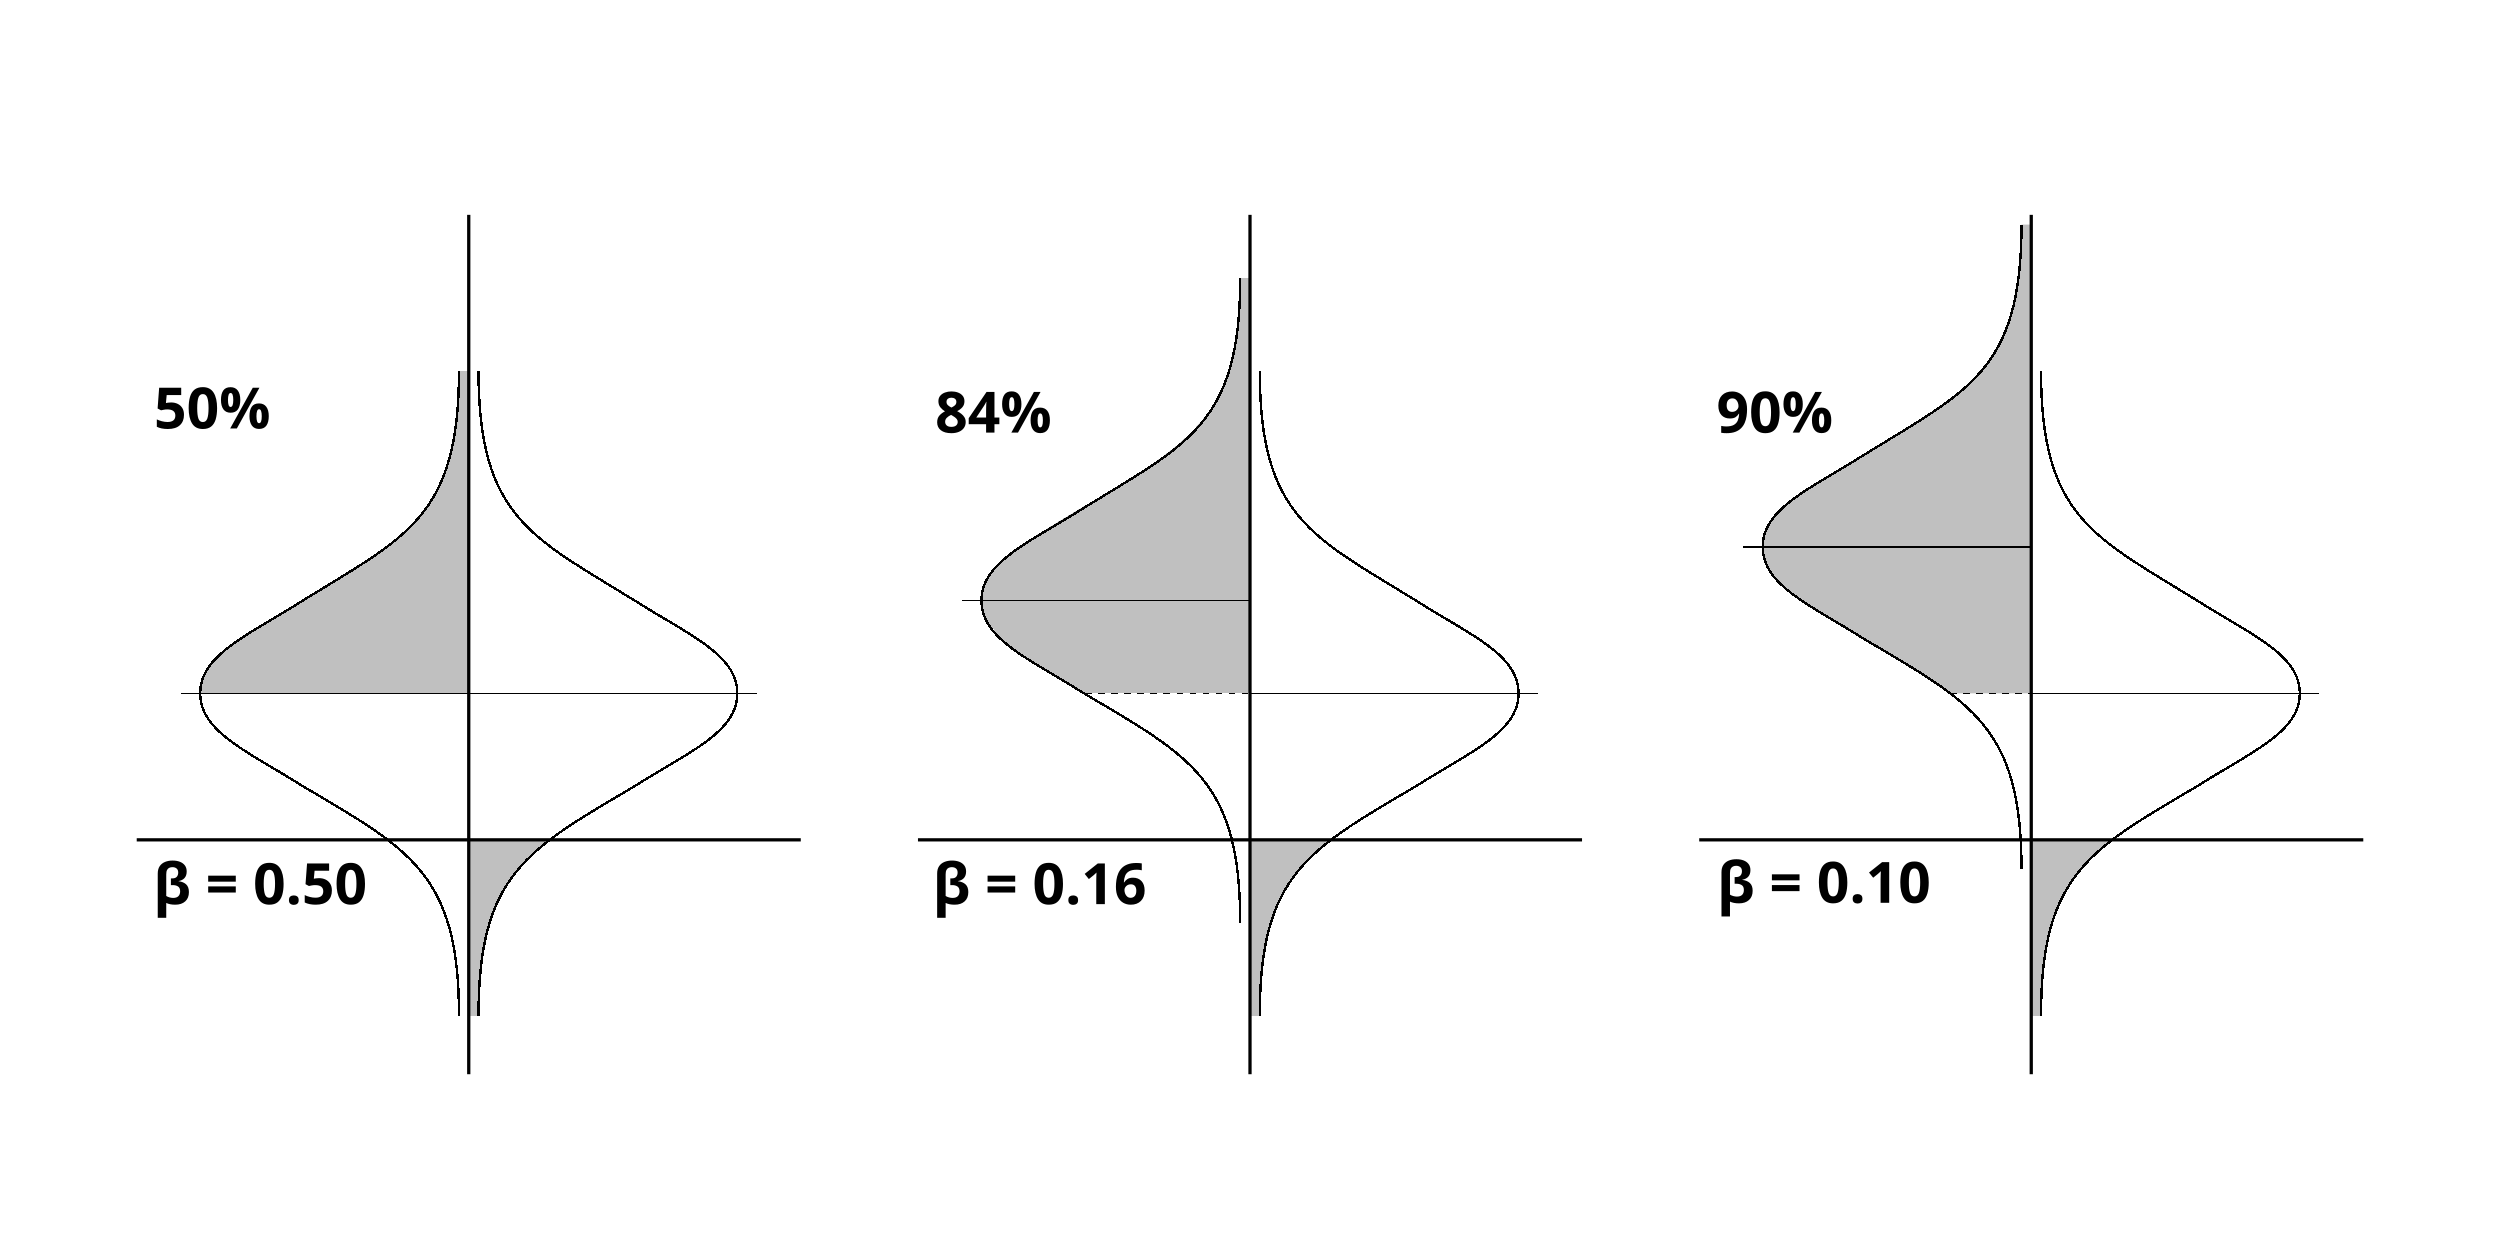
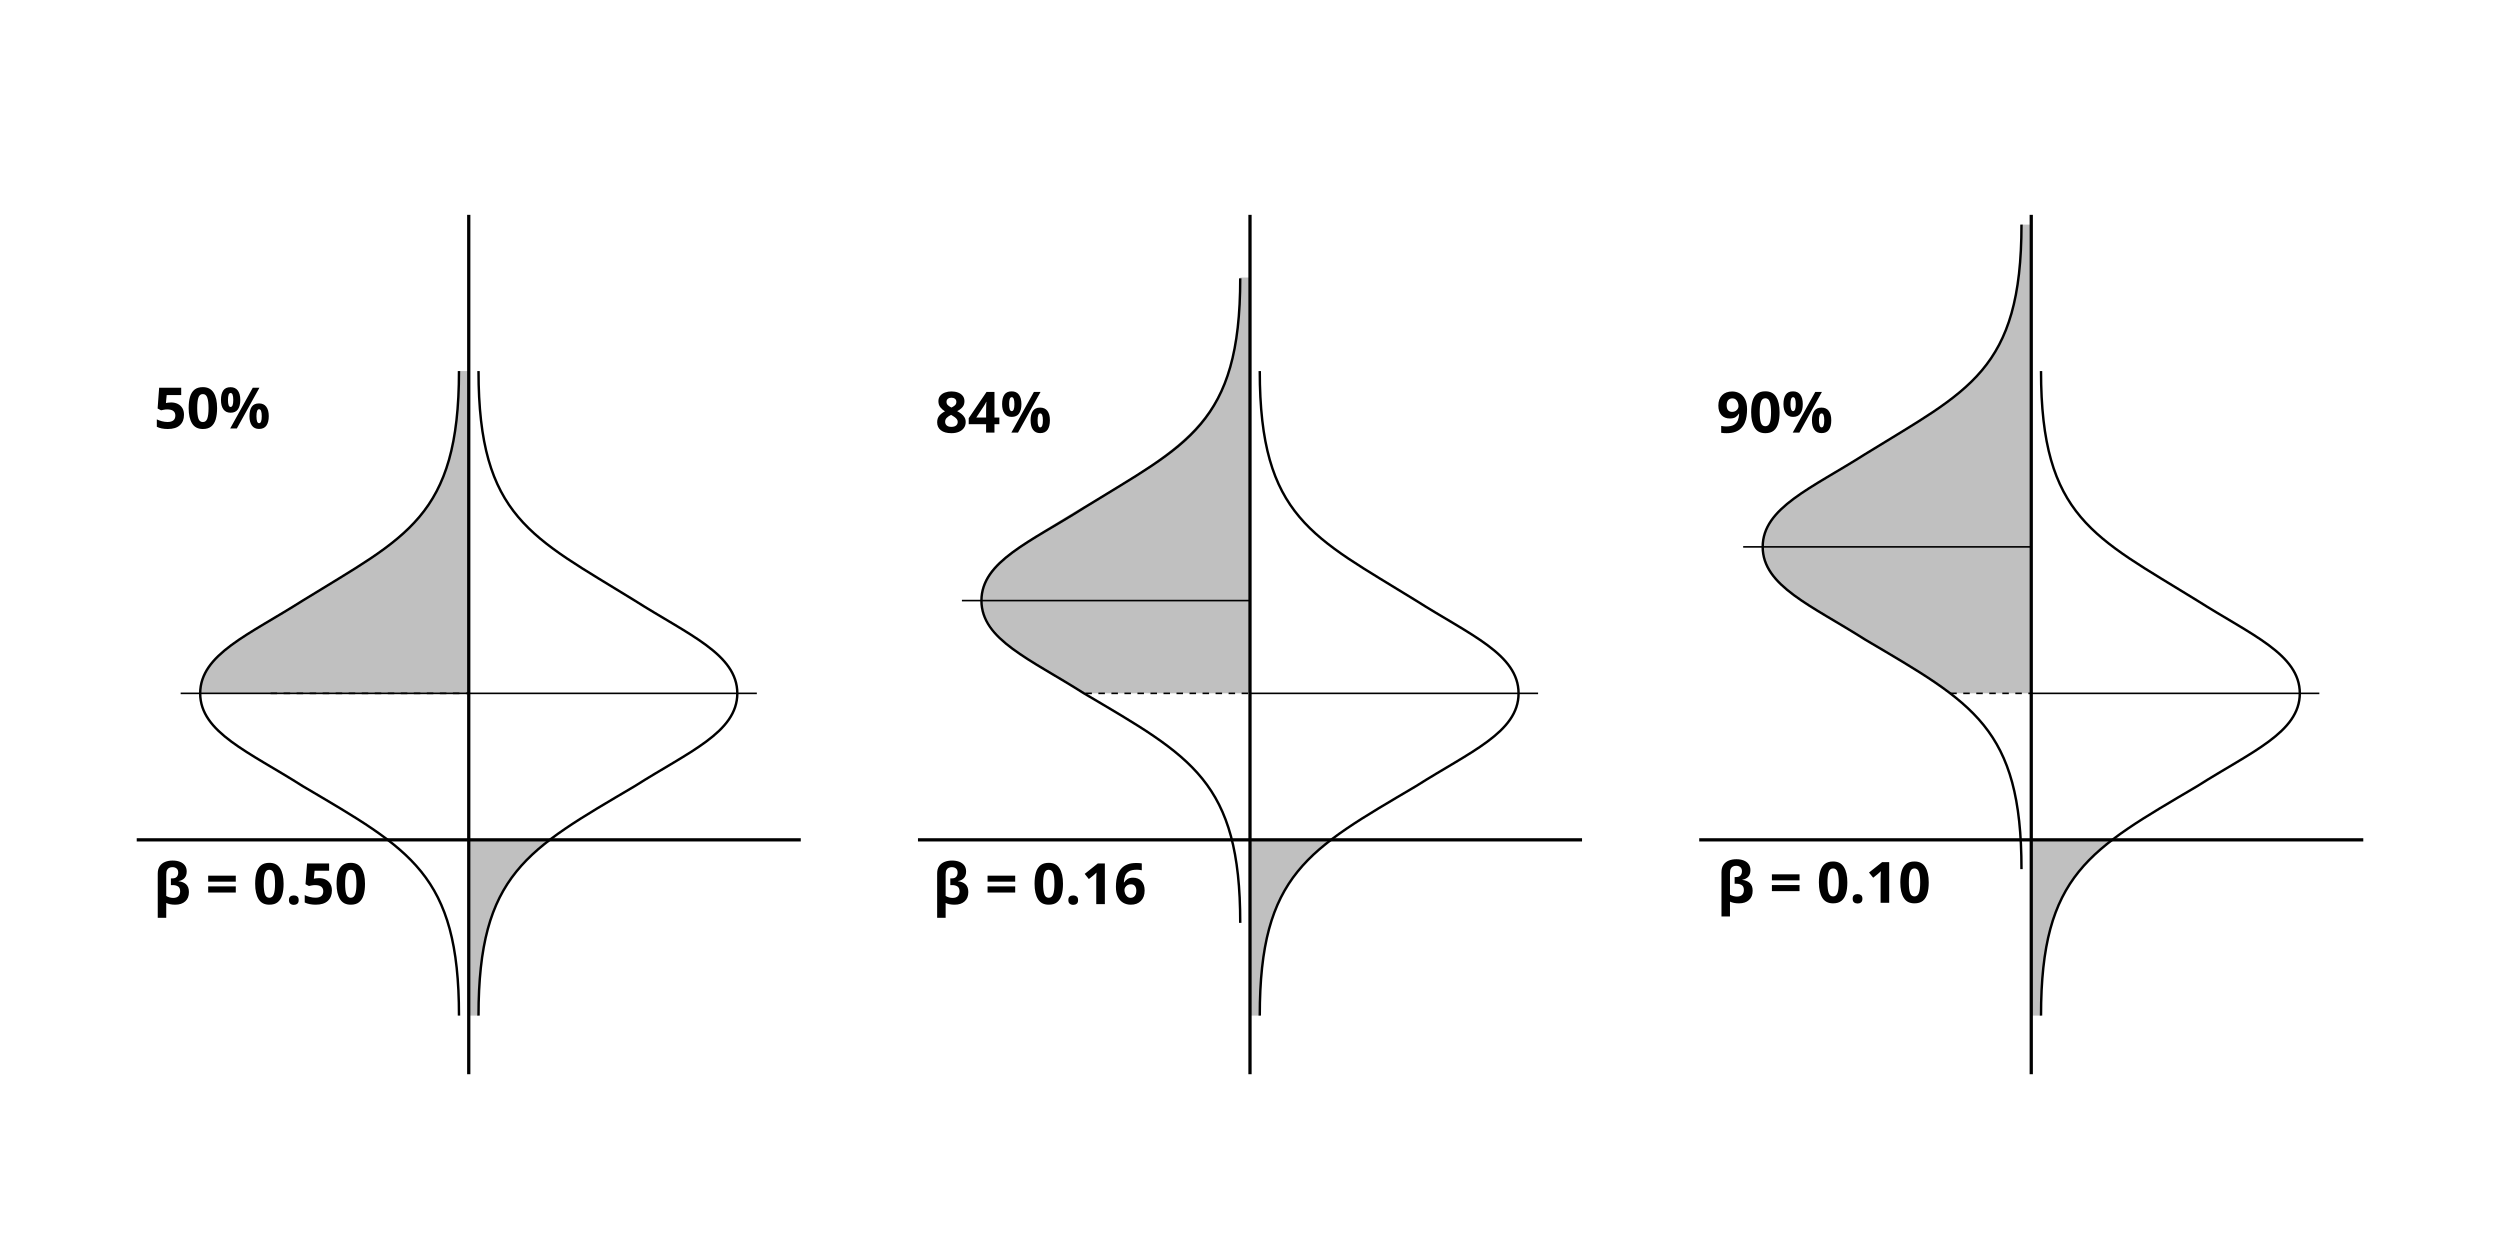
- <svg xmlns="http://www.w3.org/2000/svg" width="3072" height="1536" viewBox="0 0 3072 1536" id="svg3336" version="1.1">
+ <svg xmlns="http://www.w3.org/2000/svg" xmlns:xlink="http://www.w3.org/1999/xlink" width="3072" height="1536" viewBox="0 0 3072 1536" id="svg3336" version="1.1">
  <defs id="defs3338" />
  <g id="layer3" style="display:inline">
    <path style="fill:#c0c0c0;fill-opacity:1;fill-rule:evenodd;stroke:none;stroke-width:1px;stroke-linecap:butt;stroke-linejoin:miter;stroke-opacity:1" d="m 2484,276 12,0 0,576 -99.561,0 C 2364,828 2322,804 2292,786 c -66,-42 -126,-66 -126,-114 0,-48 60,-72 126,-114 156,-90 192,-132 192,-282 z" id="path4339" />
-     <path id="path4349" d="m 576,852 c -18,0 -306,0 -330,0 0,-42 36,-60 114,-108 156,-90 204,-126 204,-288 l 12,0 z" style="display:inline;fill:#c0c0c0;fill-opacity:1;fill-rule:evenodd;stroke:none;stroke-width:1px;stroke-linecap:butt;stroke-linejoin:miter;stroke-opacity:1;shape-rendering:crispEdges" />
-     <text xml:space="preserve" style="font-style:normal;font-variant:normal;font-weight:600;font-stretch:condensed;font-size:70px;line-height:125%;font-family:'Avenir Next Condensed';-inkscape-font-specification:'Avenir Next Condensed, Semi-Bold Condensed';text-align:start;letter-spacing:0px;word-spacing:0px;writing-mode:lr-tb;text-anchor:start;fill:#000000;fill-opacity:1;stroke:none;stroke-width:1px;stroke-linecap:butt;stroke-linejoin:miter;stroke-opacity:1" x="188.387" y="1110.99" id="text4197">
+     <path id="path4349" d="m 576,852 c -18,0 -306,0 -330,0 0,-42 36,-60 114,-108 156,-90 204,-126 204,-288 l 12,0 z" style="display:inline;fill:#c0c0c0;fill-opacity:1;fill-rule:evenodd;stroke:none;stroke-width:1px;stroke-linecap:butt;stroke-linejoin:miter;stroke-opacity:1" />
+     <path id="use4225" d="m 1536,1248 0,-216 99.561,0 C 1572,1080 1548,1134 1548,1248 Z" style="display:inline;fill:#c0c0c0;fill-opacity:1;fill-rule:evenodd;stroke:none;stroke-width:1px;stroke-linecap:butt;stroke-linejoin:miter;stroke-opacity:1" />
+     <path id="use4227" d="m 1536,852 -202.307,0 C 1289.192,828 1206,785 1206,737 c 0,-42 36,-60 114,-108 156,-90 204,-126 204,-288 l 12,0 z" style="display:inline;fill:#c0c0c0;fill-opacity:1;fill-rule:evenodd;stroke:none;stroke-width:1px;stroke-linecap:butt;stroke-linejoin:miter;stroke-opacity:1" />
+     <path style="display:inline;fill:#c0c0c0;fill-opacity:1;fill-rule:evenodd;stroke:none;stroke-width:1px;stroke-linecap:butt;stroke-linejoin:miter;stroke-opacity:1" d="m 2496,1248 0,-216 99.561,0 C 2532,1080 2508,1134 2508,1248 Z" id="use4281" />
+     <path style="display:inline;fill:#c0c0c0;fill-opacity:1;fill-rule:evenodd;stroke:none;stroke-width:1px;stroke-linecap:butt;stroke-linejoin:miter;stroke-opacity:1" d="m 576,1248 0,-216 99.561,0 C 612,1080 588,1134 588,1248 Z" id="path4171" />
+   </g>
+   <g id="layer1" style="display:inline">
+     <use x="0" y="0" xlink:href="#use3467" id="use3469" transform="translate(-1920,0)" width="100%" height="100%" />
+     <use x="0" y="0" xlink:href="#use4233" id="use3467" transform="translate(960,0)" width="100%" height="100%" />
+     <use x="0" y="0" xlink:href="#use3463" id="use3465" transform="translate(960,0)" width="100%" height="100%" />
+     <use x="0" y="0" xlink:href="#path3346" id="use3463" transform="translate(960,0)" width="100%" height="100%" />
+     <use x="0" y="0" xlink:href="#path4803" id="use3461" transform="translate(1920,0)" width="100%" height="100%" />
+     <use x="0" y="0" xlink:href="#path4803" id="use3459" transform="translate(960,0)" width="100%" height="100%" />
+     <path style="display:inline;fill:none;fill-rule:evenodd;stroke:#000000;stroke-width:3;stroke-linecap:butt;stroke-linejoin:miter;stroke-miterlimit:4;stroke-dasharray:none;stroke-opacity:1" d="M 588,1248 C 588,1074 648,1044 780,966 846,924 906,900 906,852 906,804 846,780 780,738 654,660 588,636 588,456" id="path4215" />
+     <path id="path4156" d="M 564,1248 C 564,1074 504,1044 372,966 306,924 246,900 246,852 246,804 306,780 372,738 498,660 564,636 564,456" style="display:inline;fill:none;fill-rule:evenodd;stroke:#000000;stroke-width:3;stroke-linecap:butt;stroke-linejoin:miter;stroke-miterlimit:4;stroke-dasharray:none;stroke-opacity:1" />
+     <path style="display:inline;fill:none;fill-rule:evenodd;stroke:#000000;stroke-width:2;stroke-linecap:butt;stroke-linejoin:miter;stroke-miterlimit:4;stroke-dasharray:8, 8;stroke-dashoffset:0;stroke-opacity:1" d="M 332.501,852 576,852" id="path4162" />
+     <path style="display:inline;fill:none;fill-rule:evenodd;stroke:#000000;stroke-width:2;stroke-linecap:butt;stroke-linejoin:miter;stroke-miterlimit:4;stroke-dasharray:none;stroke-opacity:1" d="m 222,852 354,0" id="path4166" />
+     <path style="fill:none;fill-rule:evenodd;stroke:#000000;stroke-width:4;stroke-linecap:butt;stroke-linejoin:miter;stroke-miterlimit:4;stroke-dasharray:none;stroke-opacity:1" d="m 984,1032 -816,0" id="path3346" />
+     <path id="use4233" d="m 1890,852 -354,0" style="display:inline;fill:none;fill-rule:evenodd;stroke:#000000;stroke-width:2;stroke-linecap:butt;stroke-linejoin:miter;stroke-miterlimit:4;stroke-dasharray:none;stroke-dashoffset:0;stroke-opacity:1" />
+     <path id="use4235" d="M 1333.693,852 1536,852" style="display:inline;fill:none;fill-rule:evenodd;stroke:#000000;stroke-width:2;stroke-linecap:butt;stroke-linejoin:miter;stroke-miterlimit:4;stroke-dasharray:8, 8;stroke-dashoffset:0;stroke-opacity:1" />
+     <path id="use4237" d="m 1182,738 354,0" style="display:inline;fill:none;fill-rule:evenodd;stroke:#000000;stroke-width:2;stroke-linecap:butt;stroke-linejoin:miter;stroke-miterlimit:4;stroke-dasharray:none;stroke-opacity:1" />
+     <path style="display:inline;fill:none;fill-rule:evenodd;stroke:#000000;stroke-width:2;stroke-linecap:butt;stroke-linejoin:miter;stroke-miterlimit:4;stroke-dasharray:8, 8;stroke-dashoffset:0;stroke-opacity:1" d="M 2396.439,852 2496,852" id="use4291" />
+     <path style="display:inline;fill:none;fill-rule:evenodd;stroke:#000000;stroke-width:2;stroke-linecap:butt;stroke-linejoin:miter;stroke-miterlimit:4;stroke-dasharray:none;stroke-opacity:1" d="m 2142,672 354,0" id="use4293" />
+     <path style="display:inline;fill:none;fill-rule:evenodd;stroke:#000000;stroke-width:4;stroke-linecap:butt;stroke-linejoin:miter;stroke-miterlimit:4;stroke-dasharray:none;stroke-opacity:1" d="M 576,1320 576,264" id="path4803" />
+     <use x="0" y="0" xlink:href="#path4156" id="use3583" transform="translate(960,-114)" width="100%" height="100%" />
+     <use x="0" y="0" xlink:href="#path4156" id="use3585" transform="translate(1920,-180)" width="100%" height="100%" />
+     <use x="0" y="0" xlink:href="#path4215" id="use3455" transform="translate(960,0)" width="100%" height="100%" />
+     <use x="0" y="0" xlink:href="#use3455" id="use3457" transform="translate(960,0)" width="100%" height="100%" />
+   </g>
+   <g id="layer2" style="display:inline">
+     <text xml:space="preserve" style="font-style:normal;font-variant:normal;font-weight:600;font-stretch:condensed;font-size:70px;line-height:125%;font-family:'Avenir Next Condensed';-inkscape-font-specification:'Avenir Next Condensed, Semi-Bold Condensed';text-align:start;letter-spacing:0px;word-spacing:0px;writing-mode:lr-tb;text-anchor:start;display:inline;fill:#000000;fill-opacity:1;stroke:none;stroke-width:1px;stroke-linecap:butt;stroke-linejoin:miter;stroke-opacity:1" x="188.387" y="1110.99" id="text4197">
      <tspan id="tspan4201" x="188.387" y="1110.99">β = 0.50</tspan>
    </text>
-     <text id="use4203" y="1110.99" x="1146.113" style="font-style:normal;font-variant:normal;font-weight:600;font-stretch:condensed;font-size:70px;line-height:125%;font-family:'Avenir Next Condensed';-inkscape-font-specification:'Avenir Next Condensed, Semi-Bold Condensed';text-align:start;letter-spacing:0px;word-spacing:0px;writing-mode:lr-tb;text-anchor:start;fill:#000000;fill-opacity:1;stroke:none;stroke-width:1px;stroke-linecap:butt;stroke-linejoin:miter;stroke-opacity:1" xml:space="preserve">
+     <text id="use4203" y="1110.99" x="1146.113" style="font-style:normal;font-variant:normal;font-weight:600;font-stretch:condensed;font-size:70px;line-height:125%;font-family:'Avenir Next Condensed';-inkscape-font-specification:'Avenir Next Condensed, Semi-Bold Condensed';text-align:start;letter-spacing:0px;word-spacing:0px;writing-mode:lr-tb;text-anchor:start;display:inline;fill:#000000;fill-opacity:1;stroke:none;stroke-width:1px;stroke-linecap:butt;stroke-linejoin:miter;stroke-opacity:1" xml:space="preserve">
      <tspan id="tspan4223" x="1146.113" y="1110.99">β = 0.16</tspan>
    </text>
-     <text xml:space="preserve" style="font-style:normal;font-variant:normal;font-weight:600;font-stretch:condensed;font-size:70px;line-height:125%;font-family:'Avenir Next Condensed';-inkscape-font-specification:'Avenir Next Condensed, Semi-Bold Condensed';text-align:start;letter-spacing:0px;word-spacing:0px;writing-mode:lr-tb;text-anchor:start;fill:#000000;fill-opacity:1;stroke:none;stroke-width:1px;stroke-linecap:butt;stroke-linejoin:miter;stroke-opacity:1" x="2109.901" y="1109.34" id="use4215">
+     <text xml:space="preserve" style="font-style:normal;font-variant:normal;font-weight:600;font-stretch:condensed;font-size:70px;line-height:125%;font-family:'Avenir Next Condensed';-inkscape-font-specification:'Avenir Next Condensed, Semi-Bold Condensed';text-align:start;letter-spacing:0px;word-spacing:0px;writing-mode:lr-tb;text-anchor:start;display:inline;fill:#000000;fill-opacity:1;stroke:none;stroke-width:1px;stroke-linecap:butt;stroke-linejoin:miter;stroke-opacity:1" x="2109.901" y="1109.34" id="use4215">
      <tspan id="tspan4221" x="2109.901" y="1109.34">β = 0.10</tspan>
    </text>
-     <text id="use4226" y="531.59" x="2109.27" style="font-style:normal;font-variant:normal;font-weight:600;font-stretch:condensed;font-size:70px;line-height:125%;font-family:'Avenir Next Condensed';-inkscape-font-specification:'Avenir Next Condensed, Semi-Bold Condensed';text-align:start;letter-spacing:0px;word-spacing:0px;writing-mode:lr-tb;text-anchor:start;fill:#000000;fill-opacity:1;stroke:none;stroke-width:1px;stroke-linecap:butt;stroke-linejoin:miter;stroke-opacity:1" xml:space="preserve">
+     <text id="use4226" y="531.59" x="2109.27" style="font-style:normal;font-variant:normal;font-weight:600;font-stretch:condensed;font-size:70px;line-height:125%;font-family:'Avenir Next Condensed';-inkscape-font-specification:'Avenir Next Condensed, Semi-Bold Condensed';text-align:start;letter-spacing:0px;word-spacing:0px;writing-mode:lr-tb;text-anchor:start;display:inline;fill:#000000;fill-opacity:1;stroke:none;stroke-width:1px;stroke-linecap:butt;stroke-linejoin:miter;stroke-opacity:1" xml:space="preserve">
      <tspan id="tspan4232" x="2109.27" y="531.59">90%</tspan>
    </text>
-     <text xml:space="preserve" style="font-style:normal;font-variant:normal;font-weight:600;font-stretch:condensed;font-size:70px;line-height:125%;font-family:'Avenir Next Condensed';-inkscape-font-specification:'Avenir Next Condensed, Semi-Bold Condensed';text-align:start;letter-spacing:0px;word-spacing:0px;writing-mode:lr-tb;text-anchor:start;fill:#000000;fill-opacity:1;stroke:none;stroke-width:1px;stroke-linecap:butt;stroke-linejoin:miter;stroke-opacity:1" x="1149.13" y="531.59" id="use4240">
+     <text xml:space="preserve" style="font-style:normal;font-variant:normal;font-weight:600;font-stretch:condensed;font-size:70px;line-height:125%;font-family:'Avenir Next Condensed';-inkscape-font-specification:'Avenir Next Condensed, Semi-Bold Condensed';text-align:start;letter-spacing:0px;word-spacing:0px;writing-mode:lr-tb;text-anchor:start;display:inline;fill:#000000;fill-opacity:1;stroke:none;stroke-width:1px;stroke-linecap:butt;stroke-linejoin:miter;stroke-opacity:1" x="1149.13" y="531.59" id="use4240">
      <tspan id="tspan4246" x="1149.13" y="531.59">84%</tspan>
    </text>
-     <text id="use4248" y="526.46" x="189.27" style="font-style:normal;font-variant:normal;font-weight:600;font-stretch:condensed;font-size:70px;line-height:125%;font-family:'Avenir Next Condensed';-inkscape-font-specification:'Avenir Next Condensed, Semi-Bold Condensed';text-align:start;letter-spacing:0px;word-spacing:0px;writing-mode:lr-tb;text-anchor:start;fill:#000000;fill-opacity:1;stroke:none;stroke-width:1px;stroke-linecap:butt;stroke-linejoin:miter;stroke-opacity:1" xml:space="preserve">
+     <text id="use4248" y="526.46" x="189.27" style="font-style:normal;font-variant:normal;font-weight:600;font-stretch:condensed;font-size:70px;line-height:125%;font-family:'Avenir Next Condensed';-inkscape-font-specification:'Avenir Next Condensed, Semi-Bold Condensed';text-align:start;letter-spacing:0px;word-spacing:0px;writing-mode:lr-tb;text-anchor:start;display:inline;fill:#000000;fill-opacity:1;stroke:none;stroke-width:1px;stroke-linecap:butt;stroke-linejoin:miter;stroke-opacity:1" xml:space="preserve">
      <tspan id="tspan4256" x="189.27" y="526.46">50%</tspan>
    </text>
  </g>
-   <g id="layer1" style="display:inline">
-     <path style="fill:#c0c0c0;fill-opacity:1;fill-rule:evenodd;stroke:none;stroke-width:1px;stroke-linecap:butt;stroke-linejoin:miter;stroke-opacity:1;shape-rendering:crispEdges" d="m 576,1248 0,-216 99.561,0 C 612,1080 588,1134 588,1248 Z" id="path4171" />
-     <path style="display:inline;fill:none;fill-rule:evenodd;stroke:#000000;stroke-width:3;stroke-linecap:butt;stroke-linejoin:miter;stroke-miterlimit:4;stroke-dasharray:none;stroke-opacity:1;shape-rendering:crispEdges" d="M 588,1248 C 588,1074 648,1044 780,966 846,924 906,900 906,852 906,804 846,780 780,738 654,660 588,636 588,456" id="path4215" />
-     <path id="path4156" d="M 564,1248 C 564,1074 504,1044 372,966 306,924 246,900 246,852 246,804 306,780 372,738 498,660 564,636 564,456" style="display:inline;fill:none;fill-rule:evenodd;stroke:#000000;stroke-width:3;stroke-linecap:butt;stroke-linejoin:miter;stroke-miterlimit:4;stroke-dasharray:none;stroke-opacity:1;shape-rendering:crispEdges" />
-     <path style="display:inline;fill:none;fill-rule:evenodd;stroke:#000000;stroke-width:2;stroke-linecap:butt;stroke-linejoin:miter;stroke-miterlimit:4;stroke-dasharray:none;stroke-dashoffset:0;stroke-opacity:1;shape-rendering:crispEdges" d="m 930,852 -354,0" id="path4160" />
-     <path style="display:inline;fill:none;fill-rule:evenodd;stroke:#000000;stroke-width:2;stroke-linecap:butt;stroke-linejoin:miter;stroke-miterlimit:4;stroke-dasharray:8, 8;stroke-dashoffset:0;stroke-opacity:1;shape-rendering:crispEdges" d="M 332.501,852 576,852" id="path4162" />
-     <path style="display:inline;fill:none;fill-rule:evenodd;stroke:#000000;stroke-width:2;stroke-linecap:butt;stroke-linejoin:miter;stroke-miterlimit:4;stroke-dasharray:none;stroke-opacity:1;shape-rendering:crispEdges" d="m 222,852 354,0" id="path4166" />
-     <path style="fill:none;fill-rule:evenodd;stroke:#000000;stroke-width:4;stroke-linecap:butt;stroke-linejoin:miter;stroke-miterlimit:4;stroke-dasharray:none;stroke-opacity:1" d="M 576,1320 576,264" id="path4803" />
-     <path style="fill:none;fill-rule:evenodd;stroke:#000000;stroke-width:4;stroke-linecap:butt;stroke-linejoin:miter;stroke-miterlimit:4;stroke-dasharray:none;stroke-opacity:1" d="m 984,1032 -816,0" id="path3346" />
-     <path id="use4225" d="m 1536,1248 0,-216 99.561,0 C 1572,1080 1548,1134 1548,1248 Z" style="fill:#c0c0c0;fill-opacity:1;fill-rule:evenodd;stroke:none;stroke-width:1px;stroke-linecap:butt;stroke-linejoin:miter;stroke-opacity:1;shape-rendering:crispEdges" />
-     <path id="use4227" d="m 1536,852 -202.307,0 C 1289.192,828 1206,785 1206,737 c 0,-42 36,-60 114,-108 156,-90 204,-126 204,-288 l 12,0 z" style="fill:#c0c0c0;fill-opacity:1;fill-rule:evenodd;stroke:none;stroke-width:1px;stroke-linecap:butt;stroke-linejoin:miter;stroke-opacity:1;shape-rendering:crispEdges" />
-     <path id="use4229" d="m 1548,1248 c 0,-174 60,-204 192,-282 66,-42 126,-66 126,-114 0,-48 -60,-72 -126,-114 -126,-78 -192,-102 -192,-282" style="display:inline;fill:none;fill-rule:evenodd;stroke:#000000;stroke-width:3;stroke-linecap:butt;stroke-linejoin:miter;stroke-miterlimit:4;stroke-dasharray:none;stroke-opacity:1;shape-rendering:crispEdges" />
-     <path style="display:inline;fill:none;fill-rule:evenodd;stroke:#000000;stroke-width:3;stroke-linecap:butt;stroke-linejoin:miter;stroke-miterlimit:4;stroke-dasharray:none;stroke-opacity:1;shape-rendering:crispEdges" d="m 1524,1134 c 0,-174 -60,-204 -192,-282 -66,-42 -126,-66 -126,-114 0,-48 60,-72 126,-114 126,-78 192,-102 192,-282" id="use4231" />
-     <path id="use4233" d="m 1890,852 -354,0" style="display:inline;fill:none;fill-rule:evenodd;stroke:#000000;stroke-width:2;stroke-linecap:butt;stroke-linejoin:miter;stroke-miterlimit:4;stroke-dasharray:none;stroke-dashoffset:0;stroke-opacity:1;shape-rendering:crispEdges" />
-     <path id="use4235" d="M 1333.693,852 1536,852" style="display:inline;fill:none;fill-rule:evenodd;stroke:#000000;stroke-width:2;stroke-linecap:butt;stroke-linejoin:miter;stroke-miterlimit:4;stroke-dasharray:8, 8;stroke-dashoffset:0;stroke-opacity:1;shape-rendering:crispEdges" />
-     <path id="use4237" d="m 1182,738 354,0" style="display:inline;fill:none;fill-rule:evenodd;stroke:#000000;stroke-width:2;stroke-linecap:butt;stroke-linejoin:miter;stroke-miterlimit:4;stroke-dasharray:none;stroke-opacity:1;shape-rendering:crispEdges" />
-     <path id="use4239" d="m 1536,1320 0,-1056" style="fill:none;fill-rule:evenodd;stroke:#000000;stroke-width:4;stroke-linecap:butt;stroke-linejoin:miter;stroke-miterlimit:4;stroke-dasharray:none;stroke-opacity:1" />
-     <path id="use4241" d="m 1944,1032 -816,0" style="fill:none;fill-rule:evenodd;stroke:#000000;stroke-width:4;stroke-linecap:butt;stroke-linejoin:miter;stroke-miterlimit:4;stroke-dasharray:none;stroke-opacity:1" />
-     <path style="fill:#c0c0c0;fill-opacity:1;fill-rule:evenodd;stroke:none;stroke-width:1px;stroke-linecap:butt;stroke-linejoin:miter;stroke-opacity:1;shape-rendering:crispEdges" d="m 2496,1248 0,-216 99.561,0 C 2532,1080 2508,1134 2508,1248 Z" id="use4281" />
-     <path style="display:inline;fill:none;fill-rule:evenodd;stroke:#000000;stroke-width:3;stroke-linecap:butt;stroke-linejoin:miter;stroke-miterlimit:4;stroke-dasharray:none;stroke-opacity:1;shape-rendering:crispEdges" d="m 2508,1248 c 0,-174 60,-204 192,-282 66,-42 126,-66 126,-114 0,-48 -60,-72 -126,-114 -126,-78 -192,-102 -192,-282" id="use4285" />
-     <path id="use4287" d="m 2484,1068 c 0,-174 -60,-204 -192,-282 -66,-42 -126,-66 -126,-114 0,-48 60,-72 126,-114 126,-78 192,-102 192,-282" style="display:inline;fill:none;fill-rule:evenodd;stroke:#000000;stroke-width:3;stroke-linecap:butt;stroke-linejoin:miter;stroke-miterlimit:4;stroke-dasharray:none;stroke-opacity:1;shape-rendering:crispEdges" />
-     <path style="display:inline;fill:none;fill-rule:evenodd;stroke:#000000;stroke-width:2;stroke-linecap:butt;stroke-linejoin:miter;stroke-miterlimit:4;stroke-dasharray:none;stroke-dashoffset:0;stroke-opacity:1;shape-rendering:crispEdges" d="m 2850,852 -354,0" id="use4289" />
-     <path style="display:inline;fill:none;fill-rule:evenodd;stroke:#000000;stroke-width:2;stroke-linecap:butt;stroke-linejoin:miter;stroke-miterlimit:4;stroke-dasharray:8, 8;stroke-dashoffset:0;stroke-opacity:1;shape-rendering:crispEdges" d="M 2396.439,852 2496,852" id="use4291" />
-     <path style="display:inline;fill:none;fill-rule:evenodd;stroke:#000000;stroke-width:2;stroke-linecap:butt;stroke-linejoin:miter;stroke-miterlimit:4;stroke-dasharray:none;stroke-opacity:1;shape-rendering:crispEdges" d="m 2142,672 354,0" id="use4293" />
-     <path style="fill:none;fill-rule:evenodd;stroke:#000000;stroke-width:4;stroke-linecap:butt;stroke-linejoin:miter;stroke-miterlimit:4;stroke-dasharray:none;stroke-opacity:1" d="m 2496,1320 0,-1056" id="use4295" />
-     <path style="fill:none;fill-rule:evenodd;stroke:#000000;stroke-width:4;stroke-linecap:butt;stroke-linejoin:miter;stroke-miterlimit:4;stroke-dasharray:none;stroke-opacity:1" d="m 2904,1032 -816,0" id="use4297" />
-   </g>
</svg>
